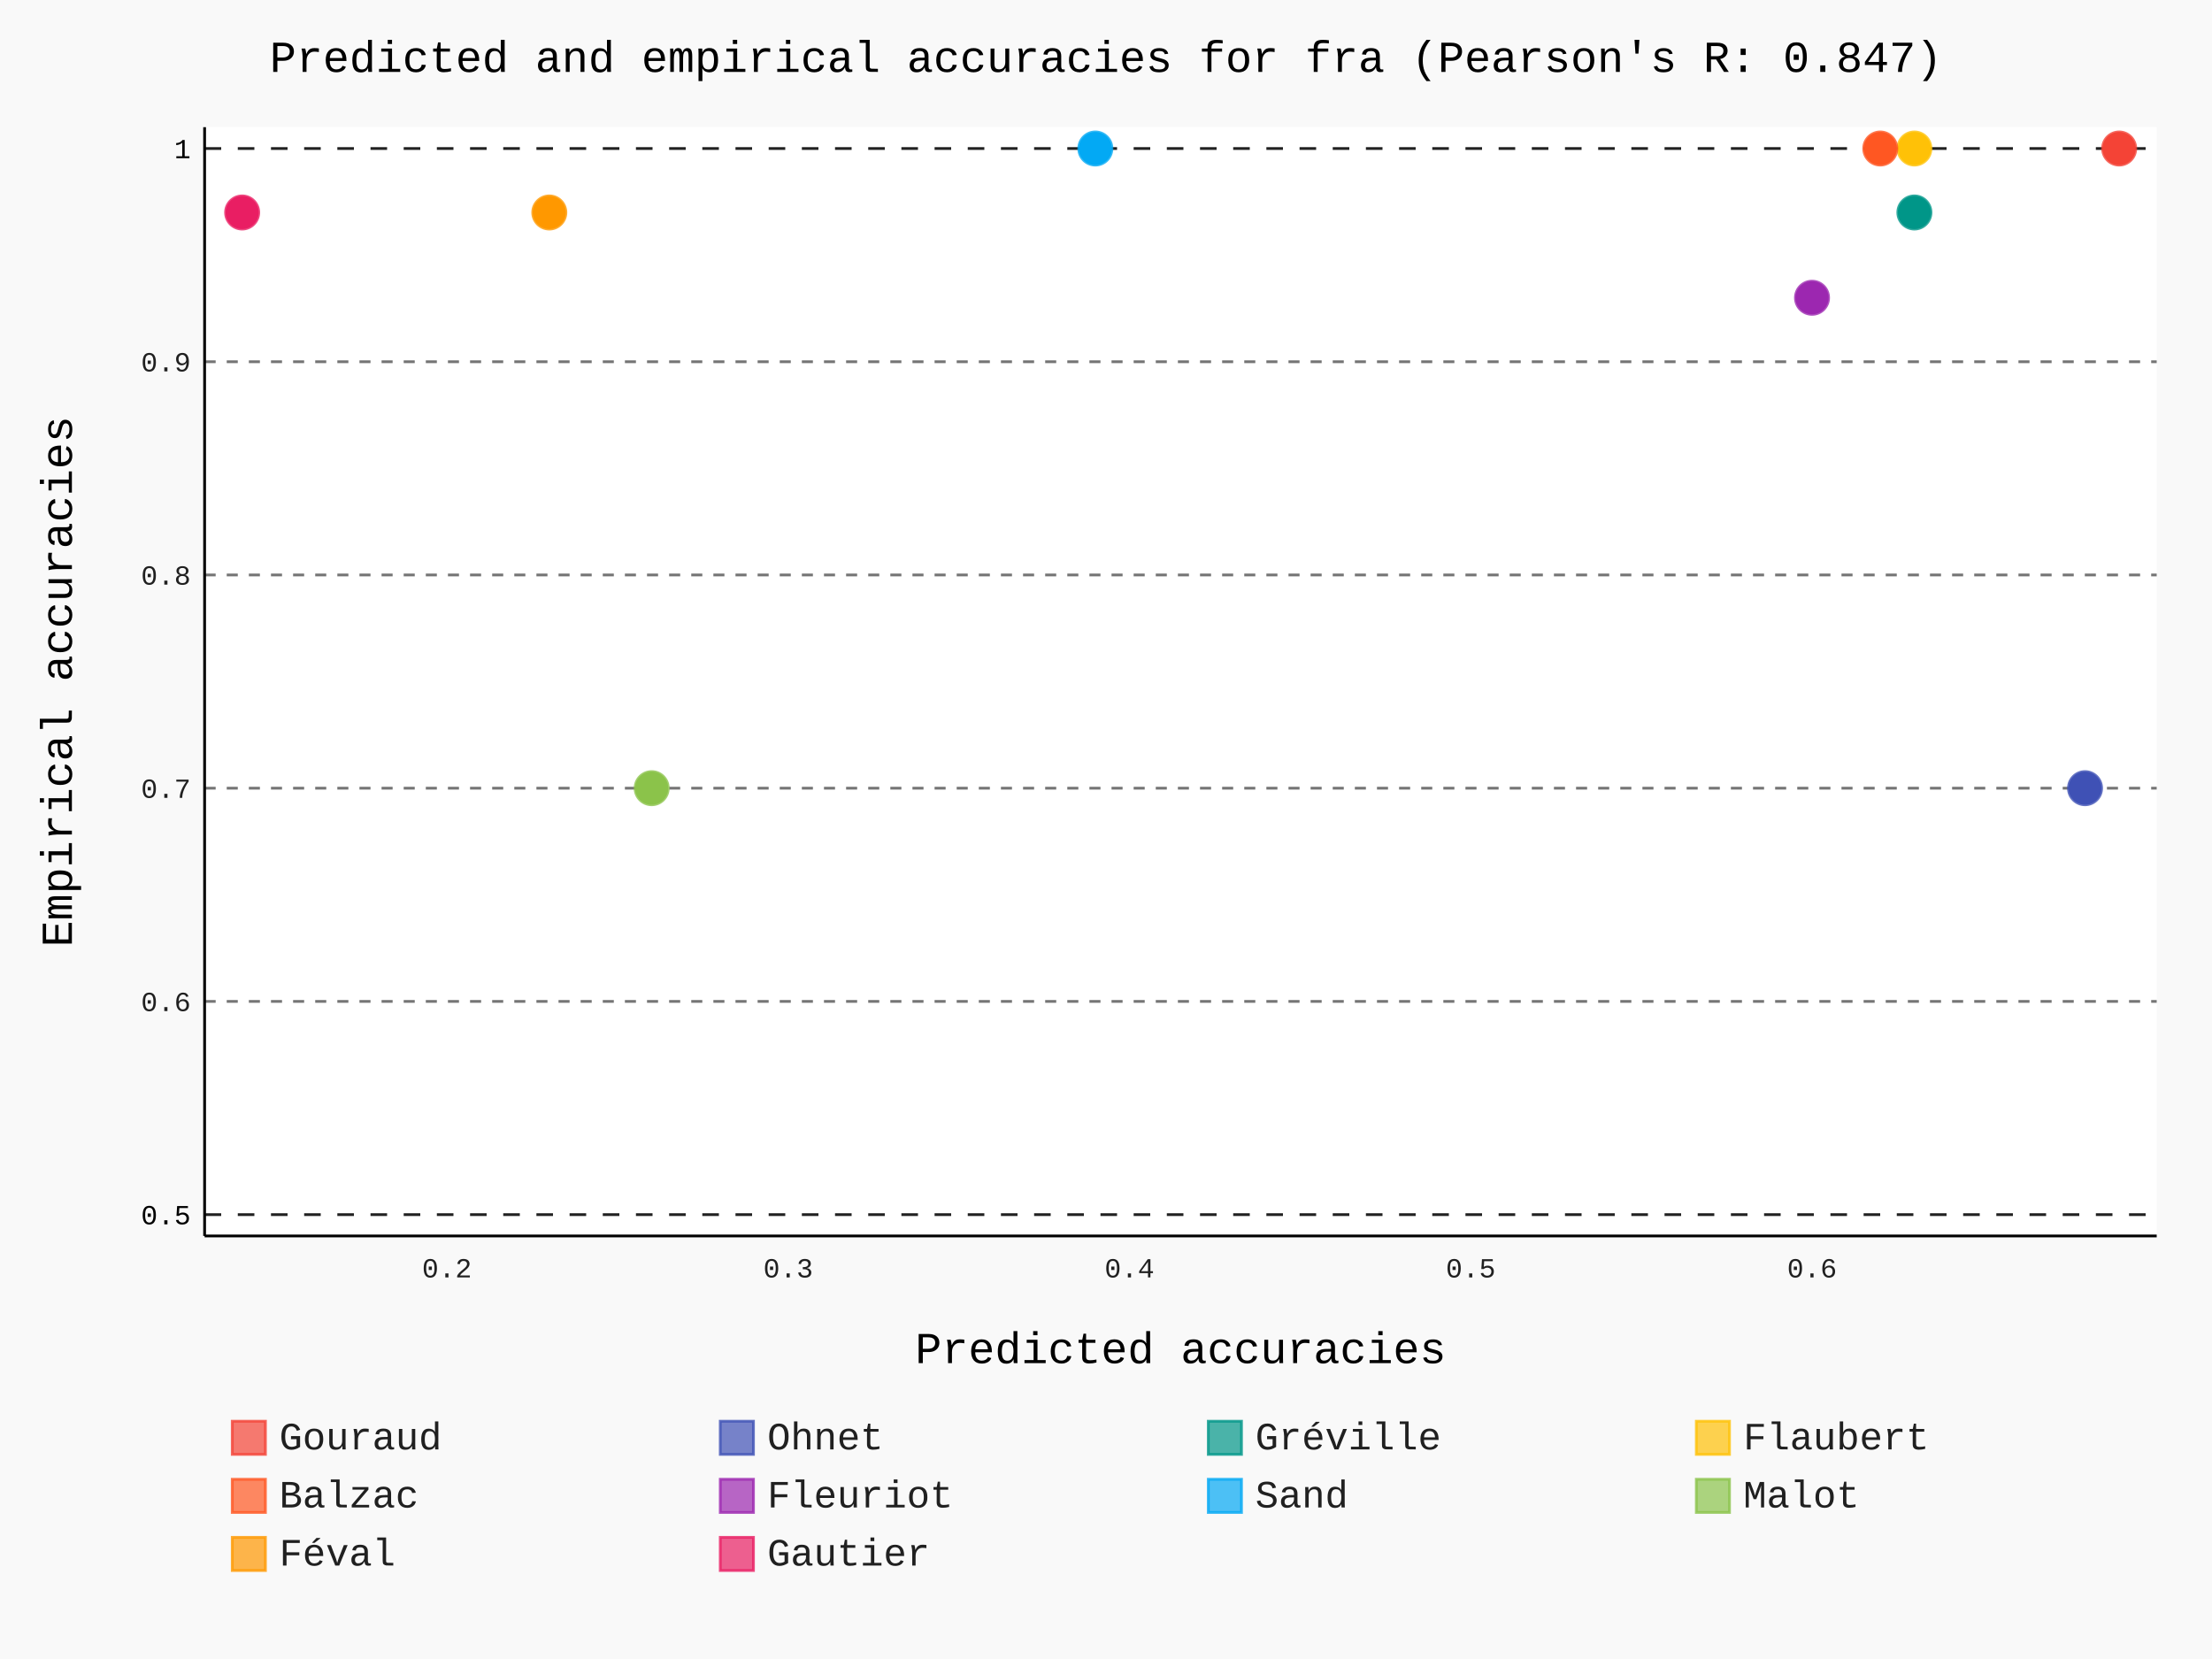
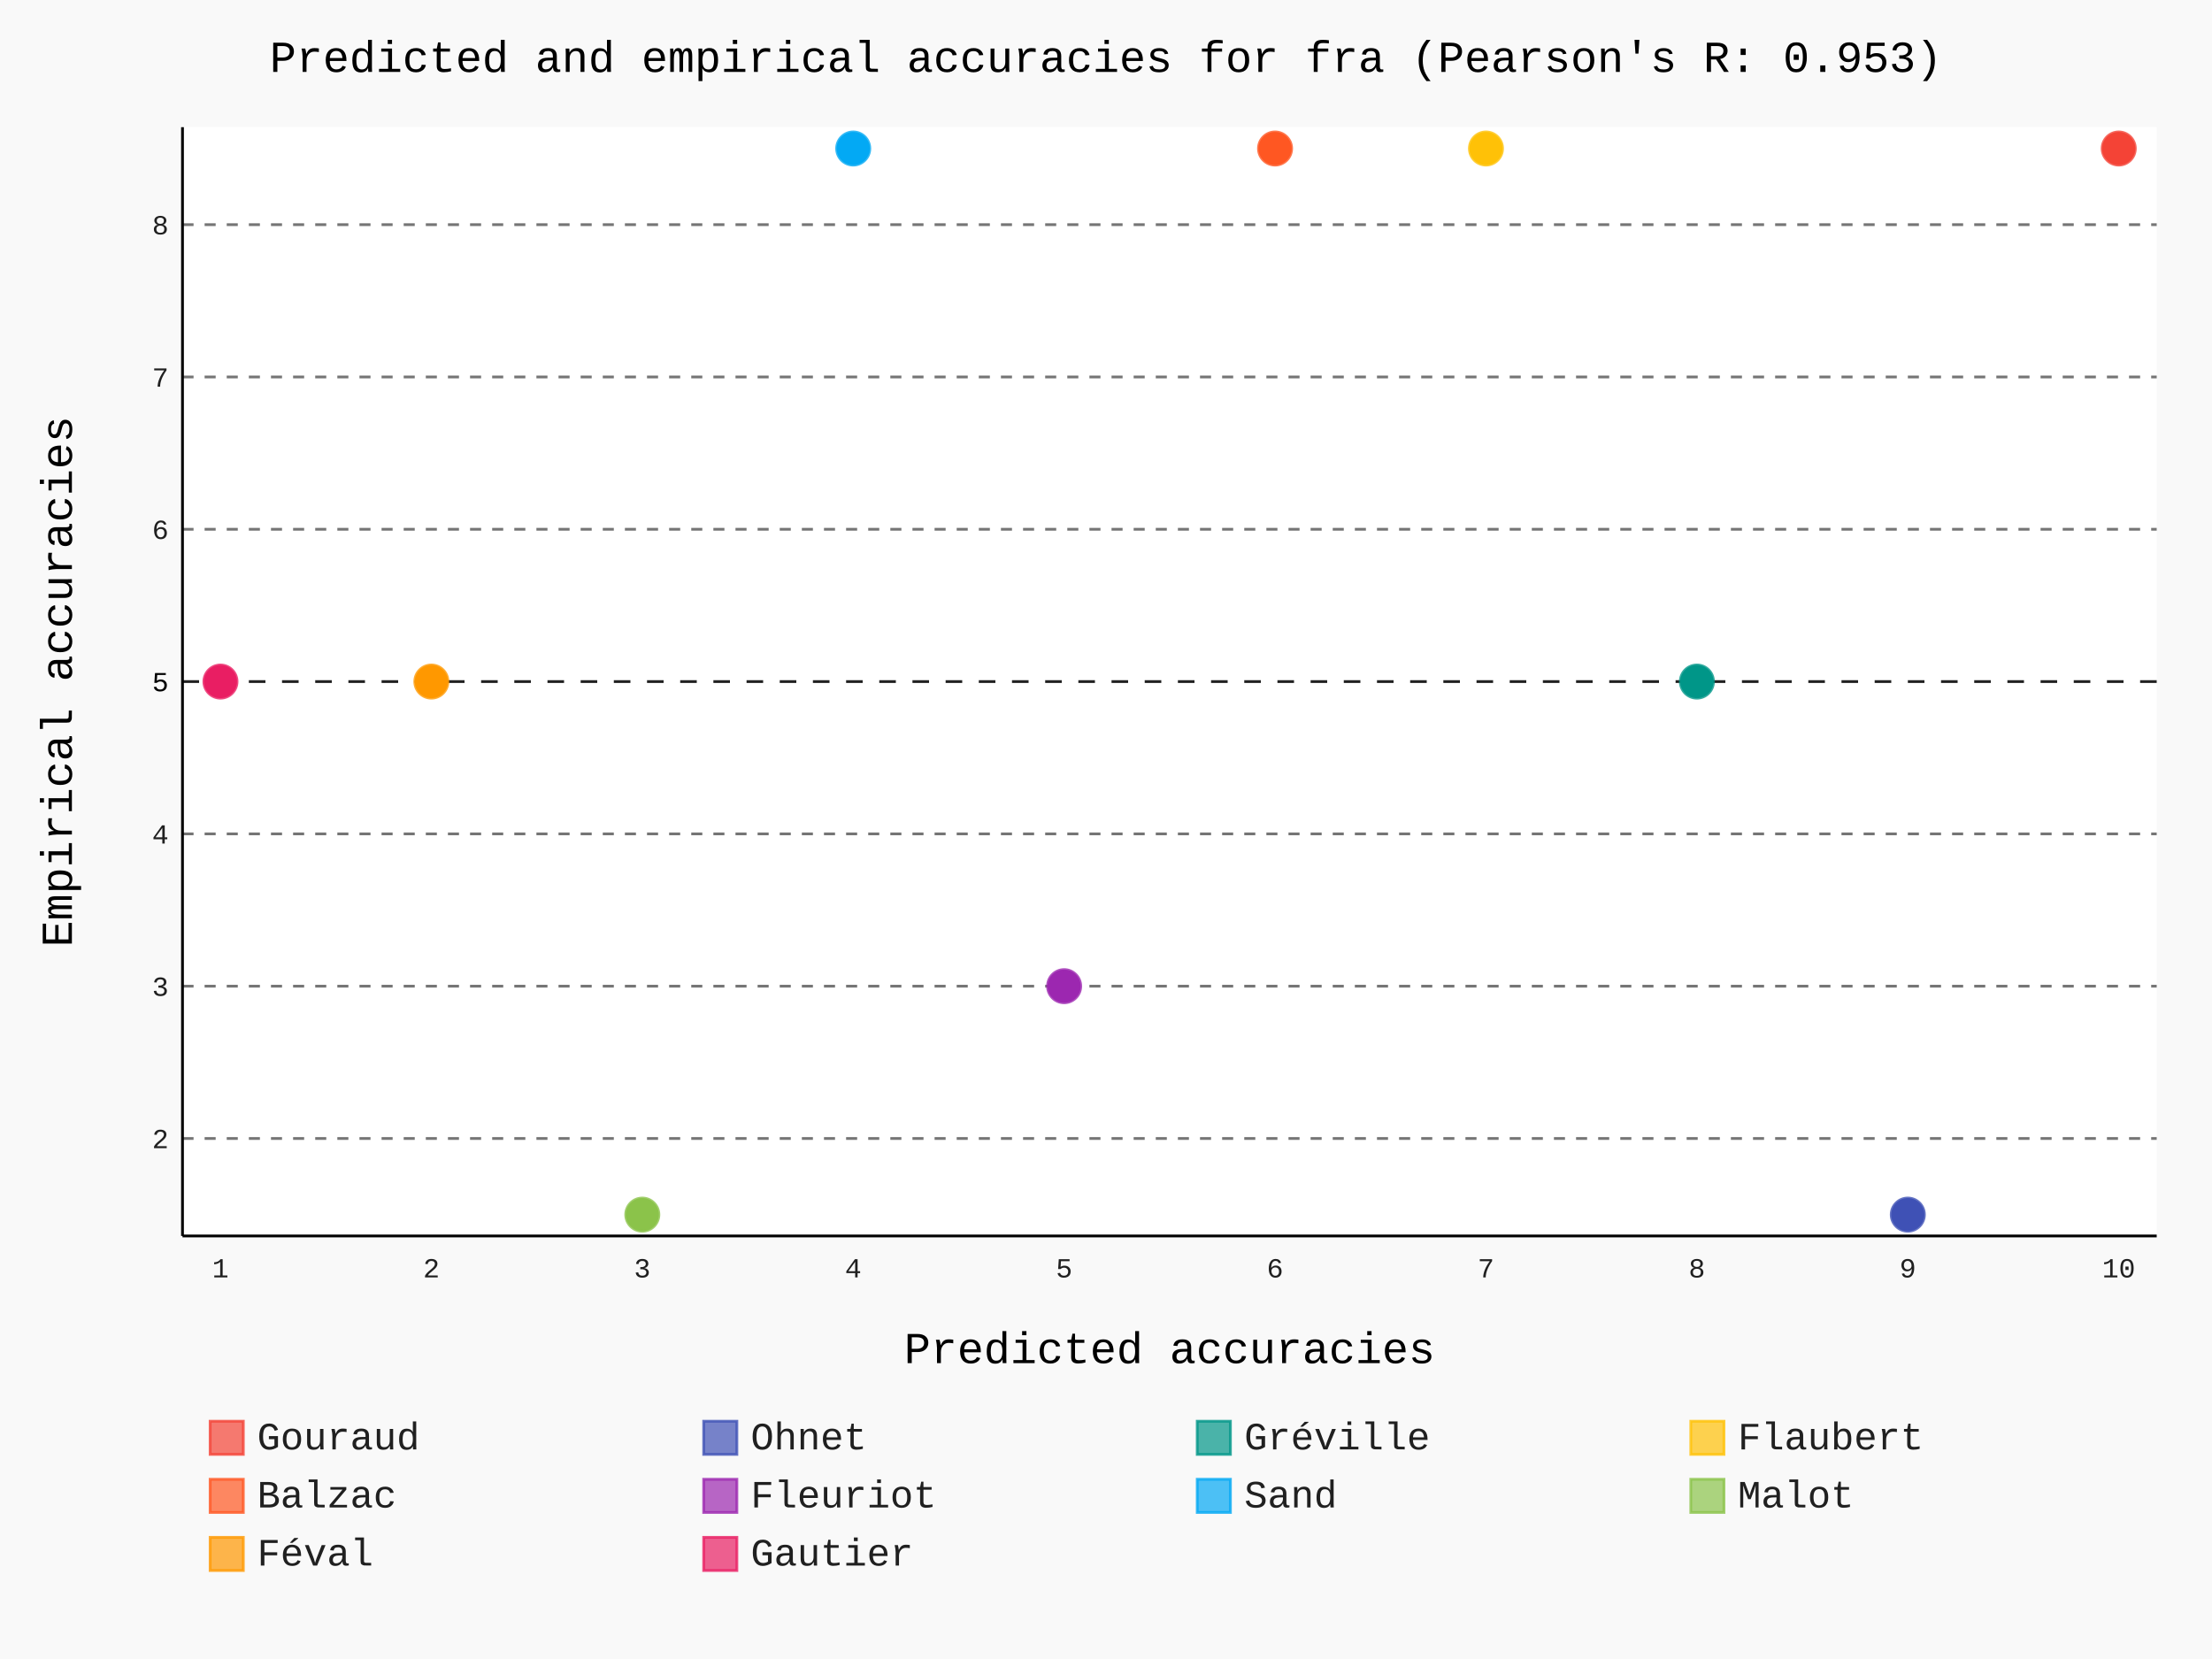
- <svg xmlns="http://www.w3.org/2000/svg" id="chart-44bb08be-1e66-4b2e-94ff-14794749a388" class="pygal-chart" viewBox="0 0 800 600">
+ <svg xmlns="http://www.w3.org/2000/svg" id="chart-2371bb1a-9ca1-48e3-800d-28750d8ee867" class="pygal-chart" viewBox="0 0 800 600">
  <defs>
-     <style type="text/css">#chart-44bb08be-1e66-4b2e-94ff-14794749a388{-webkit-user-select:none;-webkit-font-smoothing:antialiased;font-family:Consolas,"Liberation Mono",Menlo,Courier,monospace}#chart-44bb08be-1e66-4b2e-94ff-14794749a388 .title{font-family:Consolas,"Liberation Mono",Menlo,Courier,monospace;font-size:16px}#chart-44bb08be-1e66-4b2e-94ff-14794749a388 .legends .legend text{font-family:Consolas,"Liberation Mono",Menlo,Courier,monospace;font-size:14px}#chart-44bb08be-1e66-4b2e-94ff-14794749a388 .axis text{font-family:Consolas,"Liberation Mono",Menlo,Courier,monospace;font-size:10px}#chart-44bb08be-1e66-4b2e-94ff-14794749a388 .axis text.major{font-family:Consolas,"Liberation Mono",Menlo,Courier,monospace;font-size:10px}#chart-44bb08be-1e66-4b2e-94ff-14794749a388 .text-overlay text.value{font-family:Consolas,"Liberation Mono",Menlo,Courier,monospace;font-size:16px}#chart-44bb08be-1e66-4b2e-94ff-14794749a388 .text-overlay text.label{font-family:Consolas,"Liberation Mono",Menlo,Courier,monospace;font-size:10px}#chart-44bb08be-1e66-4b2e-94ff-14794749a388 .tooltip{font-family:Consolas,"Liberation Mono",Menlo,Courier,monospace;font-size:14px}#chart-44bb08be-1e66-4b2e-94ff-14794749a388 text.no_data{font-family:Consolas,"Liberation Mono",Menlo,Courier,monospace;font-size:64px}
- #chart-44bb08be-1e66-4b2e-94ff-14794749a388{background-color:rgba(249,249,249,1)}#chart-44bb08be-1e66-4b2e-94ff-14794749a388 path,#chart-44bb08be-1e66-4b2e-94ff-14794749a388 line,#chart-44bb08be-1e66-4b2e-94ff-14794749a388 rect,#chart-44bb08be-1e66-4b2e-94ff-14794749a388 circle{-webkit-transition:150ms;-moz-transition:150ms;transition:150ms}#chart-44bb08be-1e66-4b2e-94ff-14794749a388 .graph &gt; .background{fill:rgba(249,249,249,1)}#chart-44bb08be-1e66-4b2e-94ff-14794749a388 .plot &gt; .background{fill:rgba(255,255,255,1)}#chart-44bb08be-1e66-4b2e-94ff-14794749a388 .graph{fill:rgba(0,0,0,.87)}#chart-44bb08be-1e66-4b2e-94ff-14794749a388 text.no_data{fill:rgba(0,0,0,1)}#chart-44bb08be-1e66-4b2e-94ff-14794749a388 .title{fill:rgba(0,0,0,1)}#chart-44bb08be-1e66-4b2e-94ff-14794749a388 .legends .legend text{fill:rgba(0,0,0,.87)}#chart-44bb08be-1e66-4b2e-94ff-14794749a388 .legends .legend:hover text{fill:rgba(0,0,0,1)}#chart-44bb08be-1e66-4b2e-94ff-14794749a388 .axis .line{stroke:rgba(0,0,0,1)}#chart-44bb08be-1e66-4b2e-94ff-14794749a388 .axis .guide.line{stroke:rgba(0,0,0,.54)}#chart-44bb08be-1e66-4b2e-94ff-14794749a388 .axis .major.line{stroke:rgba(0,0,0,.87)}#chart-44bb08be-1e66-4b2e-94ff-14794749a388 .axis text.major{fill:rgba(0,0,0,1)}#chart-44bb08be-1e66-4b2e-94ff-14794749a388 .axis.y .guides:hover .guide.line,#chart-44bb08be-1e66-4b2e-94ff-14794749a388 .line-graph .axis.x .guides:hover .guide.line,#chart-44bb08be-1e66-4b2e-94ff-14794749a388 .stackedline-graph .axis.x .guides:hover .guide.line,#chart-44bb08be-1e66-4b2e-94ff-14794749a388 .xy-graph .axis.x .guides:hover .guide.line{stroke:rgba(0,0,0,1)}#chart-44bb08be-1e66-4b2e-94ff-14794749a388 .axis .guides:hover text{fill:rgba(0,0,0,1)}#chart-44bb08be-1e66-4b2e-94ff-14794749a388 .reactive{fill-opacity:.7;stroke-opacity:.8}#chart-44bb08be-1e66-4b2e-94ff-14794749a388 .ci{stroke:rgba(0,0,0,.87)}#chart-44bb08be-1e66-4b2e-94ff-14794749a388 .reactive.active,#chart-44bb08be-1e66-4b2e-94ff-14794749a388 .active .reactive{fill-opacity:.8;stroke-opacity:.9;stroke-width:4}#chart-44bb08be-1e66-4b2e-94ff-14794749a388 .ci .reactive.active{stroke-width:1.5}#chart-44bb08be-1e66-4b2e-94ff-14794749a388 .series text{fill:rgba(0,0,0,1)}#chart-44bb08be-1e66-4b2e-94ff-14794749a388 .tooltip rect{fill:rgba(255,255,255,1);stroke:rgba(0,0,0,1);-webkit-transition:opacity 150ms;-moz-transition:opacity 150ms;transition:opacity 150ms}#chart-44bb08be-1e66-4b2e-94ff-14794749a388 .tooltip .label{fill:rgba(0,0,0,.87)}#chart-44bb08be-1e66-4b2e-94ff-14794749a388 .tooltip .label{fill:rgba(0,0,0,.87)}#chart-44bb08be-1e66-4b2e-94ff-14794749a388 .tooltip .legend{font-size:.8em;fill:rgba(0,0,0,.54)}#chart-44bb08be-1e66-4b2e-94ff-14794749a388 .tooltip .x_label{font-size:.6em;fill:rgba(0,0,0,1)}#chart-44bb08be-1e66-4b2e-94ff-14794749a388 .tooltip .xlink{font-size:.5em;text-decoration:underline}#chart-44bb08be-1e66-4b2e-94ff-14794749a388 .tooltip .value{font-size:1.5em}#chart-44bb08be-1e66-4b2e-94ff-14794749a388 .bound{font-size:.5em}#chart-44bb08be-1e66-4b2e-94ff-14794749a388 .max-value{font-size:.75em;fill:rgba(0,0,0,.54)}#chart-44bb08be-1e66-4b2e-94ff-14794749a388 .map-element{fill:rgba(255,255,255,1);stroke:rgba(0,0,0,.54) !important}#chart-44bb08be-1e66-4b2e-94ff-14794749a388 .map-element .reactive{fill-opacity:inherit;stroke-opacity:inherit}#chart-44bb08be-1e66-4b2e-94ff-14794749a388 .color-0,#chart-44bb08be-1e66-4b2e-94ff-14794749a388 .color-0 a:visited{stroke:#F44336;fill:#F44336}#chart-44bb08be-1e66-4b2e-94ff-14794749a388 .color-1,#chart-44bb08be-1e66-4b2e-94ff-14794749a388 .color-1 a:visited{stroke:#3F51B5;fill:#3F51B5}#chart-44bb08be-1e66-4b2e-94ff-14794749a388 .color-2,#chart-44bb08be-1e66-4b2e-94ff-14794749a388 .color-2 a:visited{stroke:#009688;fill:#009688}#chart-44bb08be-1e66-4b2e-94ff-14794749a388 .color-3,#chart-44bb08be-1e66-4b2e-94ff-14794749a388 .color-3 a:visited{stroke:#FFC107;fill:#FFC107}#chart-44bb08be-1e66-4b2e-94ff-14794749a388 .color-4,#chart-44bb08be-1e66-4b2e-94ff-14794749a388 .color-4 a:visited{stroke:#FF5722;fill:#FF5722}#chart-44bb08be-1e66-4b2e-94ff-14794749a388 .color-5,#chart-44bb08be-1e66-4b2e-94ff-14794749a388 .color-5 a:visited{stroke:#9C27B0;fill:#9C27B0}#chart-44bb08be-1e66-4b2e-94ff-14794749a388 .color-6,#chart-44bb08be-1e66-4b2e-94ff-14794749a388 .color-6 a:visited{stroke:#03A9F4;fill:#03A9F4}#chart-44bb08be-1e66-4b2e-94ff-14794749a388 .color-7,#chart-44bb08be-1e66-4b2e-94ff-14794749a388 .color-7 a:visited{stroke:#8BC34A;fill:#8BC34A}#chart-44bb08be-1e66-4b2e-94ff-14794749a388 .color-8,#chart-44bb08be-1e66-4b2e-94ff-14794749a388 .color-8 a:visited{stroke:#FF9800;fill:#FF9800}#chart-44bb08be-1e66-4b2e-94ff-14794749a388 .color-9,#chart-44bb08be-1e66-4b2e-94ff-14794749a388 .color-9 a:visited{stroke:#E91E63;fill:#E91E63}#chart-44bb08be-1e66-4b2e-94ff-14794749a388 .text-overlay .color-0 text{fill:black}#chart-44bb08be-1e66-4b2e-94ff-14794749a388 .text-overlay .color-1 text{fill:black}#chart-44bb08be-1e66-4b2e-94ff-14794749a388 .text-overlay .color-2 text{fill:black}#chart-44bb08be-1e66-4b2e-94ff-14794749a388 .text-overlay .color-3 text{fill:black}#chart-44bb08be-1e66-4b2e-94ff-14794749a388 .text-overlay .color-4 text{fill:black}#chart-44bb08be-1e66-4b2e-94ff-14794749a388 .text-overlay .color-5 text{fill:black}#chart-44bb08be-1e66-4b2e-94ff-14794749a388 .text-overlay .color-6 text{fill:black}#chart-44bb08be-1e66-4b2e-94ff-14794749a388 .text-overlay .color-7 text{fill:black}#chart-44bb08be-1e66-4b2e-94ff-14794749a388 .text-overlay .color-8 text{fill:black}#chart-44bb08be-1e66-4b2e-94ff-14794749a388 .text-overlay .color-9 text{fill:black}
- #chart-44bb08be-1e66-4b2e-94ff-14794749a388 text.no_data{text-anchor:middle}#chart-44bb08be-1e66-4b2e-94ff-14794749a388 .guide.line{fill:none}#chart-44bb08be-1e66-4b2e-94ff-14794749a388 .centered{text-anchor:middle}#chart-44bb08be-1e66-4b2e-94ff-14794749a388 .title{text-anchor:middle}#chart-44bb08be-1e66-4b2e-94ff-14794749a388 .legends .legend text{fill-opacity:1}#chart-44bb08be-1e66-4b2e-94ff-14794749a388 .axis.x text{text-anchor:middle}#chart-44bb08be-1e66-4b2e-94ff-14794749a388 .axis.x:not(.web) text[transform]{text-anchor:start}#chart-44bb08be-1e66-4b2e-94ff-14794749a388 .axis.x:not(.web) text[transform].backwards{text-anchor:end}#chart-44bb08be-1e66-4b2e-94ff-14794749a388 .axis.y text{text-anchor:end}#chart-44bb08be-1e66-4b2e-94ff-14794749a388 .axis.y text[transform].backwards{text-anchor:start}#chart-44bb08be-1e66-4b2e-94ff-14794749a388 .axis.y2 text{text-anchor:start}#chart-44bb08be-1e66-4b2e-94ff-14794749a388 .axis.y2 text[transform].backwards{text-anchor:end}#chart-44bb08be-1e66-4b2e-94ff-14794749a388 .axis .guide.line{stroke-dasharray:4,4}#chart-44bb08be-1e66-4b2e-94ff-14794749a388 .axis .major.guide.line{stroke-dasharray:6,6}#chart-44bb08be-1e66-4b2e-94ff-14794749a388 .horizontal .axis.y .guide.line,#chart-44bb08be-1e66-4b2e-94ff-14794749a388 .horizontal .axis.y2 .guide.line,#chart-44bb08be-1e66-4b2e-94ff-14794749a388 .vertical .axis.x .guide.line{opacity:0}#chart-44bb08be-1e66-4b2e-94ff-14794749a388 .horizontal .axis.always_show .guide.line,#chart-44bb08be-1e66-4b2e-94ff-14794749a388 .vertical .axis.always_show .guide.line{opacity:1 !important}#chart-44bb08be-1e66-4b2e-94ff-14794749a388 .axis.y .guides:hover .guide.line,#chart-44bb08be-1e66-4b2e-94ff-14794749a388 .axis.y2 .guides:hover .guide.line,#chart-44bb08be-1e66-4b2e-94ff-14794749a388 .axis.x .guides:hover .guide.line{opacity:1}#chart-44bb08be-1e66-4b2e-94ff-14794749a388 .axis .guides:hover text{opacity:1}#chart-44bb08be-1e66-4b2e-94ff-14794749a388 .nofill{fill:none}#chart-44bb08be-1e66-4b2e-94ff-14794749a388 .subtle-fill{fill-opacity:.2}#chart-44bb08be-1e66-4b2e-94ff-14794749a388 .dot{stroke-width:1px;fill-opacity:1}#chart-44bb08be-1e66-4b2e-94ff-14794749a388 .dot.active{stroke-width:5px}#chart-44bb08be-1e66-4b2e-94ff-14794749a388 .dot.negative{fill:transparent}#chart-44bb08be-1e66-4b2e-94ff-14794749a388 text,#chart-44bb08be-1e66-4b2e-94ff-14794749a388 tspan{stroke:none !important}#chart-44bb08be-1e66-4b2e-94ff-14794749a388 .series text.active{opacity:1}#chart-44bb08be-1e66-4b2e-94ff-14794749a388 .tooltip rect{fill-opacity:.95;stroke-width:.5}#chart-44bb08be-1e66-4b2e-94ff-14794749a388 .tooltip text{fill-opacity:1}#chart-44bb08be-1e66-4b2e-94ff-14794749a388 .showable{visibility:hidden}#chart-44bb08be-1e66-4b2e-94ff-14794749a388 .showable.shown{visibility:visible}#chart-44bb08be-1e66-4b2e-94ff-14794749a388 .gauge-background{fill:rgba(229,229,229,1);stroke:none}#chart-44bb08be-1e66-4b2e-94ff-14794749a388 .bg-lines{stroke:rgba(249,249,249,1);stroke-width:2px}</style>
+     <style type="text/css">#chart-2371bb1a-9ca1-48e3-800d-28750d8ee867{-webkit-user-select:none;-webkit-font-smoothing:antialiased;font-family:Consolas,"Liberation Mono",Menlo,Courier,monospace}#chart-2371bb1a-9ca1-48e3-800d-28750d8ee867 .title{font-family:Consolas,"Liberation Mono",Menlo,Courier,monospace;font-size:16px}#chart-2371bb1a-9ca1-48e3-800d-28750d8ee867 .legends .legend text{font-family:Consolas,"Liberation Mono",Menlo,Courier,monospace;font-size:14px}#chart-2371bb1a-9ca1-48e3-800d-28750d8ee867 .axis text{font-family:Consolas,"Liberation Mono",Menlo,Courier,monospace;font-size:10px}#chart-2371bb1a-9ca1-48e3-800d-28750d8ee867 .axis text.major{font-family:Consolas,"Liberation Mono",Menlo,Courier,monospace;font-size:10px}#chart-2371bb1a-9ca1-48e3-800d-28750d8ee867 .text-overlay text.value{font-family:Consolas,"Liberation Mono",Menlo,Courier,monospace;font-size:16px}#chart-2371bb1a-9ca1-48e3-800d-28750d8ee867 .text-overlay text.label{font-family:Consolas,"Liberation Mono",Menlo,Courier,monospace;font-size:10px}#chart-2371bb1a-9ca1-48e3-800d-28750d8ee867 .tooltip{font-family:Consolas,"Liberation Mono",Menlo,Courier,monospace;font-size:14px}#chart-2371bb1a-9ca1-48e3-800d-28750d8ee867 text.no_data{font-family:Consolas,"Liberation Mono",Menlo,Courier,monospace;font-size:64px}
+ #chart-2371bb1a-9ca1-48e3-800d-28750d8ee867{background-color:rgba(249,249,249,1)}#chart-2371bb1a-9ca1-48e3-800d-28750d8ee867 path,#chart-2371bb1a-9ca1-48e3-800d-28750d8ee867 line,#chart-2371bb1a-9ca1-48e3-800d-28750d8ee867 rect,#chart-2371bb1a-9ca1-48e3-800d-28750d8ee867 circle{-webkit-transition:150ms;-moz-transition:150ms;transition:150ms}#chart-2371bb1a-9ca1-48e3-800d-28750d8ee867 .graph &gt; .background{fill:rgba(249,249,249,1)}#chart-2371bb1a-9ca1-48e3-800d-28750d8ee867 .plot &gt; .background{fill:rgba(255,255,255,1)}#chart-2371bb1a-9ca1-48e3-800d-28750d8ee867 .graph{fill:rgba(0,0,0,.87)}#chart-2371bb1a-9ca1-48e3-800d-28750d8ee867 text.no_data{fill:rgba(0,0,0,1)}#chart-2371bb1a-9ca1-48e3-800d-28750d8ee867 .title{fill:rgba(0,0,0,1)}#chart-2371bb1a-9ca1-48e3-800d-28750d8ee867 .legends .legend text{fill:rgba(0,0,0,.87)}#chart-2371bb1a-9ca1-48e3-800d-28750d8ee867 .legends .legend:hover text{fill:rgba(0,0,0,1)}#chart-2371bb1a-9ca1-48e3-800d-28750d8ee867 .axis .line{stroke:rgba(0,0,0,1)}#chart-2371bb1a-9ca1-48e3-800d-28750d8ee867 .axis .guide.line{stroke:rgba(0,0,0,.54)}#chart-2371bb1a-9ca1-48e3-800d-28750d8ee867 .axis .major.line{stroke:rgba(0,0,0,.87)}#chart-2371bb1a-9ca1-48e3-800d-28750d8ee867 .axis text.major{fill:rgba(0,0,0,1)}#chart-2371bb1a-9ca1-48e3-800d-28750d8ee867 .axis.y .guides:hover .guide.line,#chart-2371bb1a-9ca1-48e3-800d-28750d8ee867 .line-graph .axis.x .guides:hover .guide.line,#chart-2371bb1a-9ca1-48e3-800d-28750d8ee867 .stackedline-graph .axis.x .guides:hover .guide.line,#chart-2371bb1a-9ca1-48e3-800d-28750d8ee867 .xy-graph .axis.x .guides:hover .guide.line{stroke:rgba(0,0,0,1)}#chart-2371bb1a-9ca1-48e3-800d-28750d8ee867 .axis .guides:hover text{fill:rgba(0,0,0,1)}#chart-2371bb1a-9ca1-48e3-800d-28750d8ee867 .reactive{fill-opacity:.7;stroke-opacity:.8}#chart-2371bb1a-9ca1-48e3-800d-28750d8ee867 .ci{stroke:rgba(0,0,0,.87)}#chart-2371bb1a-9ca1-48e3-800d-28750d8ee867 .reactive.active,#chart-2371bb1a-9ca1-48e3-800d-28750d8ee867 .active .reactive{fill-opacity:.8;stroke-opacity:.9;stroke-width:4}#chart-2371bb1a-9ca1-48e3-800d-28750d8ee867 .ci .reactive.active{stroke-width:1.5}#chart-2371bb1a-9ca1-48e3-800d-28750d8ee867 .series text{fill:rgba(0,0,0,1)}#chart-2371bb1a-9ca1-48e3-800d-28750d8ee867 .tooltip rect{fill:rgba(255,255,255,1);stroke:rgba(0,0,0,1);-webkit-transition:opacity 150ms;-moz-transition:opacity 150ms;transition:opacity 150ms}#chart-2371bb1a-9ca1-48e3-800d-28750d8ee867 .tooltip .label{fill:rgba(0,0,0,.87)}#chart-2371bb1a-9ca1-48e3-800d-28750d8ee867 .tooltip .label{fill:rgba(0,0,0,.87)}#chart-2371bb1a-9ca1-48e3-800d-28750d8ee867 .tooltip .legend{font-size:.8em;fill:rgba(0,0,0,.54)}#chart-2371bb1a-9ca1-48e3-800d-28750d8ee867 .tooltip .x_label{font-size:.6em;fill:rgba(0,0,0,1)}#chart-2371bb1a-9ca1-48e3-800d-28750d8ee867 .tooltip .xlink{font-size:.5em;text-decoration:underline}#chart-2371bb1a-9ca1-48e3-800d-28750d8ee867 .tooltip .value{font-size:1.5em}#chart-2371bb1a-9ca1-48e3-800d-28750d8ee867 .bound{font-size:.5em}#chart-2371bb1a-9ca1-48e3-800d-28750d8ee867 .max-value{font-size:.75em;fill:rgba(0,0,0,.54)}#chart-2371bb1a-9ca1-48e3-800d-28750d8ee867 .map-element{fill:rgba(255,255,255,1);stroke:rgba(0,0,0,.54) !important}#chart-2371bb1a-9ca1-48e3-800d-28750d8ee867 .map-element .reactive{fill-opacity:inherit;stroke-opacity:inherit}#chart-2371bb1a-9ca1-48e3-800d-28750d8ee867 .color-0,#chart-2371bb1a-9ca1-48e3-800d-28750d8ee867 .color-0 a:visited{stroke:#F44336;fill:#F44336}#chart-2371bb1a-9ca1-48e3-800d-28750d8ee867 .color-1,#chart-2371bb1a-9ca1-48e3-800d-28750d8ee867 .color-1 a:visited{stroke:#3F51B5;fill:#3F51B5}#chart-2371bb1a-9ca1-48e3-800d-28750d8ee867 .color-2,#chart-2371bb1a-9ca1-48e3-800d-28750d8ee867 .color-2 a:visited{stroke:#009688;fill:#009688}#chart-2371bb1a-9ca1-48e3-800d-28750d8ee867 .color-3,#chart-2371bb1a-9ca1-48e3-800d-28750d8ee867 .color-3 a:visited{stroke:#FFC107;fill:#FFC107}#chart-2371bb1a-9ca1-48e3-800d-28750d8ee867 .color-4,#chart-2371bb1a-9ca1-48e3-800d-28750d8ee867 .color-4 a:visited{stroke:#FF5722;fill:#FF5722}#chart-2371bb1a-9ca1-48e3-800d-28750d8ee867 .color-5,#chart-2371bb1a-9ca1-48e3-800d-28750d8ee867 .color-5 a:visited{stroke:#9C27B0;fill:#9C27B0}#chart-2371bb1a-9ca1-48e3-800d-28750d8ee867 .color-6,#chart-2371bb1a-9ca1-48e3-800d-28750d8ee867 .color-6 a:visited{stroke:#03A9F4;fill:#03A9F4}#chart-2371bb1a-9ca1-48e3-800d-28750d8ee867 .color-7,#chart-2371bb1a-9ca1-48e3-800d-28750d8ee867 .color-7 a:visited{stroke:#8BC34A;fill:#8BC34A}#chart-2371bb1a-9ca1-48e3-800d-28750d8ee867 .color-8,#chart-2371bb1a-9ca1-48e3-800d-28750d8ee867 .color-8 a:visited{stroke:#FF9800;fill:#FF9800}#chart-2371bb1a-9ca1-48e3-800d-28750d8ee867 .color-9,#chart-2371bb1a-9ca1-48e3-800d-28750d8ee867 .color-9 a:visited{stroke:#E91E63;fill:#E91E63}#chart-2371bb1a-9ca1-48e3-800d-28750d8ee867 .text-overlay .color-0 text{fill:black}#chart-2371bb1a-9ca1-48e3-800d-28750d8ee867 .text-overlay .color-1 text{fill:black}#chart-2371bb1a-9ca1-48e3-800d-28750d8ee867 .text-overlay .color-2 text{fill:black}#chart-2371bb1a-9ca1-48e3-800d-28750d8ee867 .text-overlay .color-3 text{fill:black}#chart-2371bb1a-9ca1-48e3-800d-28750d8ee867 .text-overlay .color-4 text{fill:black}#chart-2371bb1a-9ca1-48e3-800d-28750d8ee867 .text-overlay .color-5 text{fill:black}#chart-2371bb1a-9ca1-48e3-800d-28750d8ee867 .text-overlay .color-6 text{fill:black}#chart-2371bb1a-9ca1-48e3-800d-28750d8ee867 .text-overlay .color-7 text{fill:black}#chart-2371bb1a-9ca1-48e3-800d-28750d8ee867 .text-overlay .color-8 text{fill:black}#chart-2371bb1a-9ca1-48e3-800d-28750d8ee867 .text-overlay .color-9 text{fill:black}
+ #chart-2371bb1a-9ca1-48e3-800d-28750d8ee867 text.no_data{text-anchor:middle}#chart-2371bb1a-9ca1-48e3-800d-28750d8ee867 .guide.line{fill:none}#chart-2371bb1a-9ca1-48e3-800d-28750d8ee867 .centered{text-anchor:middle}#chart-2371bb1a-9ca1-48e3-800d-28750d8ee867 .title{text-anchor:middle}#chart-2371bb1a-9ca1-48e3-800d-28750d8ee867 .legends .legend text{fill-opacity:1}#chart-2371bb1a-9ca1-48e3-800d-28750d8ee867 .axis.x text{text-anchor:middle}#chart-2371bb1a-9ca1-48e3-800d-28750d8ee867 .axis.x:not(.web) text[transform]{text-anchor:start}#chart-2371bb1a-9ca1-48e3-800d-28750d8ee867 .axis.x:not(.web) text[transform].backwards{text-anchor:end}#chart-2371bb1a-9ca1-48e3-800d-28750d8ee867 .axis.y text{text-anchor:end}#chart-2371bb1a-9ca1-48e3-800d-28750d8ee867 .axis.y text[transform].backwards{text-anchor:start}#chart-2371bb1a-9ca1-48e3-800d-28750d8ee867 .axis.y2 text{text-anchor:start}#chart-2371bb1a-9ca1-48e3-800d-28750d8ee867 .axis.y2 text[transform].backwards{text-anchor:end}#chart-2371bb1a-9ca1-48e3-800d-28750d8ee867 .axis .guide.line{stroke-dasharray:4,4}#chart-2371bb1a-9ca1-48e3-800d-28750d8ee867 .axis .major.guide.line{stroke-dasharray:6,6}#chart-2371bb1a-9ca1-48e3-800d-28750d8ee867 .horizontal .axis.y .guide.line,#chart-2371bb1a-9ca1-48e3-800d-28750d8ee867 .horizontal .axis.y2 .guide.line,#chart-2371bb1a-9ca1-48e3-800d-28750d8ee867 .vertical .axis.x .guide.line{opacity:0}#chart-2371bb1a-9ca1-48e3-800d-28750d8ee867 .horizontal .axis.always_show .guide.line,#chart-2371bb1a-9ca1-48e3-800d-28750d8ee867 .vertical .axis.always_show .guide.line{opacity:1 !important}#chart-2371bb1a-9ca1-48e3-800d-28750d8ee867 .axis.y .guides:hover .guide.line,#chart-2371bb1a-9ca1-48e3-800d-28750d8ee867 .axis.y2 .guides:hover .guide.line,#chart-2371bb1a-9ca1-48e3-800d-28750d8ee867 .axis.x .guides:hover .guide.line{opacity:1}#chart-2371bb1a-9ca1-48e3-800d-28750d8ee867 .axis .guides:hover text{opacity:1}#chart-2371bb1a-9ca1-48e3-800d-28750d8ee867 .nofill{fill:none}#chart-2371bb1a-9ca1-48e3-800d-28750d8ee867 .subtle-fill{fill-opacity:.2}#chart-2371bb1a-9ca1-48e3-800d-28750d8ee867 .dot{stroke-width:1px;fill-opacity:1}#chart-2371bb1a-9ca1-48e3-800d-28750d8ee867 .dot.active{stroke-width:5px}#chart-2371bb1a-9ca1-48e3-800d-28750d8ee867 .dot.negative{fill:transparent}#chart-2371bb1a-9ca1-48e3-800d-28750d8ee867 text,#chart-2371bb1a-9ca1-48e3-800d-28750d8ee867 tspan{stroke:none !important}#chart-2371bb1a-9ca1-48e3-800d-28750d8ee867 .series text.active{opacity:1}#chart-2371bb1a-9ca1-48e3-800d-28750d8ee867 .tooltip rect{fill-opacity:.95;stroke-width:.5}#chart-2371bb1a-9ca1-48e3-800d-28750d8ee867 .tooltip text{fill-opacity:1}#chart-2371bb1a-9ca1-48e3-800d-28750d8ee867 .showable{visibility:hidden}#chart-2371bb1a-9ca1-48e3-800d-28750d8ee867 .showable.shown{visibility:visible}#chart-2371bb1a-9ca1-48e3-800d-28750d8ee867 .gauge-background{fill:rgba(229,229,229,1);stroke:none}#chart-2371bb1a-9ca1-48e3-800d-28750d8ee867 .bg-lines{stroke:rgba(249,249,249,1);stroke-width:2px}</style>
  </defs>
  <g class="graph xy-graph vertical">
    <rect x="0" y="0" width="800" height="600" class="background" />
-     <g transform="translate(74, 46)" class="plot">
-       <rect x="0" y="0" width="706.0" height="401.0" class="background" />
+     <g transform="translate(66, 46)" class="plot">
+       <rect x="0" y="0" width="714" height="401.0" class="background" />
      <g class="axis y always_show">
-         <path d="M0 401 h706" class="line" />
-         <g class="guides">
-           <path d="M0 393.288 h706" class="major guide line" />
-           <text x="-5" y="396.788" class="major">0.5</text>
-         </g>
-         <g class="guides">
-           <path d="M0 316.173 h706" class="guide line" />
-           <text x="-5" y="319.673" class="">0.6</text>
-         </g>
-         <g class="guides">
-           <path d="M0 239.058 h706" class="guide line" />
-           <text x="-5" y="242.558" class="">0.7</text>
-         </g>
-         <g class="guides">
-           <path d="M0 161.942 h706" class="guide line" />
-           <text x="-5" y="165.442" class="">0.8</text>
-         </g>
-         <g class="guides">
-           <path d="M0 84.827 h706" class="guide line" />
-           <text x="-5" y="88.327" class="">0.9</text>
-         </g>
-         <g class="guides">
-           <path d="M0 7.712 h706" class="major guide line" />
-           <text x="-5" y="11.212" class="major">1</text>
+         <path d="M0 401 h714" class="line" />
+         <g class="guides">
+           <path d="M0 365.747 h714" class="guide line" />
+           <text x="-5" y="369.247" class="">2</text>
+         </g>
+         <g class="guides">
+           <path d="M0 310.665 h714" class="guide line" />
+           <text x="-5" y="314.165" class="">3</text>
+         </g>
+         <g class="guides">
+           <path d="M0 255.582 h714" class="guide line" />
+           <text x="-5" y="259.082" class="">4</text>
+         </g>
+         <g class="guides">
+           <path d="M0 200.5 h714" class="major guide line" />
+           <text x="-5" y="204" class="major">5</text>
+         </g>
+         <g class="guides">
+           <path d="M0 145.418 h714" class="guide line" />
+           <text x="-5" y="148.918" class="">6</text>
+         </g>
+         <g class="guides">
+           <path d="M0 90.335 h714" class="guide line" />
+           <text x="-5" y="93.835" class="">7</text>
+         </g>
+         <g class="guides">
+           <path d="M0 35.253 h714" class="guide line" />
+           <text x="-5" y="38.753" class="">8</text>
        </g>
      </g>
      <g class="axis x">
        <path d="M0 0 v401" class="line" />
        <g class="guides">
-           <path d="M87.633 0 v401" class="guide line" />
-           <text x="87.633" y="416.0" class="">0.2</text>
-         </g>
-         <g class="guides">
-           <path d="M211.059 0 v401" class="guide line" />
-           <text x="211.059" y="416.0" class="">0.3</text>
-         </g>
-         <g class="guides">
-           <path d="M334.486 0 v401" class="guide line" />
-           <text x="334.486" y="416.0" class="">0.4</text>
-         </g>
-         <g class="guides">
-           <path d="M457.913 0 v401" class="guide line" />
-           <text x="457.913" y="416.0" class="">0.5</text>
-         </g>
-         <g class="guides">
-           <path d="M581.339 0 v401" class="guide line" />
-           <text x="581.339" y="416.0" class="">0.6</text>
+           <path d="M13.731 0 v401" class="guide line" />
+           <text x="13.731" y="416.0" class="">1</text>
+         </g>
+         <g class="guides">
+           <path d="M90.013 0 v401" class="guide line" />
+           <text x="90.013" y="416.0" class="">2</text>
+         </g>
+         <g class="guides">
+           <path d="M166.295 0 v401" class="guide line" />
+           <text x="166.295" y="416.0" class="">3</text>
+         </g>
+         <g class="guides">
+           <path d="M242.577 0 v401" class="guide line" />
+           <text x="242.577" y="416.0" class="">4</text>
+         </g>
+         <g class="guides">
+           <path d="M318.859 0 v401" class="guide line" />
+           <text x="318.859" y="416.0" class="">5</text>
+         </g>
+         <g class="guides">
+           <path d="M395.141 0 v401" class="guide line" />
+           <text x="395.141" y="416.0" class="">6</text>
+         </g>
+         <g class="guides">
+           <path d="M471.423 0 v401" class="guide line" />
+           <text x="471.423" y="416.0" class="">7</text>
+         </g>
+         <g class="guides">
+           <path d="M547.705 0 v401" class="guide line" />
+           <text x="547.705" y="416.0" class="">8</text>
+         </g>
+         <g class="guides">
+           <path d="M623.987 0 v401" class="guide line" />
+           <text x="623.987" y="416.0" class="">9</text>
+         </g>
+         <g class="guides">
+           <path d="M700.269 0 v401" class="guide line" />
+           <text x="700.269" y="416.0" class="">10</text>
        </g>
      </g>
      <g class="series serie-0 color-0" />
      <g class="series serie-1 color-1" />
      <g class="series serie-2 color-2" />
      <g class="series serie-3 color-3" />
      <g class="series serie-4 color-4" />
      <g class="series serie-5 color-5" />
      <g class="series serie-6 color-6" />
      <g class="series serie-7 color-7" />
      <g class="series serie-8 color-8" />
      <g class="series serie-9 color-9" />
    </g>
    <g class="titles">
-       <text x="400.0" y="26" class="title plot_title">Predicted and empirical accuracies for fra (Pearson's R: 0.847)</text>
-       <text x="427.0" y="493.0" class="title">Predicted accuracies</text>
+       <text x="400.0" y="26" class="title plot_title">Predicted and empirical accuracies for fra (Pearson's R: 0.953)</text>
+       <text x="423.0" y="493.0" class="title">Predicted accuracies</text>
      <text x="0" y="272.5" class="title" transform="rotate(-90 0 246.5)">Empirical accuracies</text>
    </g>
-     <g transform="translate(74, 46)" class="plot overlay">
+     <g transform="translate(66, 46)" class="plot overlay">
      <g class="series serie-0 color-0">
        <g class="dots">
-           <circle cx="692.423" cy="7.712" r="6" class="dot reactive tooltip-trigger" />
+           <circle cx="700.269" cy="7.712" r="6" class="dot reactive tooltip-trigger" />
        </g>
      </g>
      <g class="series serie-1 color-1">
        <g class="dots">
-           <circle cx="680.08" cy="239.058" r="6" class="dot reactive tooltip-trigger" />
+           <circle cx="623.987" cy="393.288" r="6" class="dot reactive tooltip-trigger" />
        </g>
      </g>
      <g class="series serie-2 color-2">
        <g class="dots">
-           <circle cx="618.367" cy="30.846" r="6" class="dot reactive tooltip-trigger" />
+           <circle cx="547.705" cy="200.5" r="6" class="dot reactive tooltip-trigger" />
        </g>
      </g>
      <g class="series serie-3 color-3">
        <g class="dots">
-           <circle cx="618.367" cy="7.712" r="6" class="dot reactive tooltip-trigger" />
+           <circle cx="471.423" cy="7.712" r="6" class="dot reactive tooltip-trigger" />
        </g>
      </g>
      <g class="series serie-4 color-4">
        <g class="dots">
-           <circle cx="606.024" cy="7.712" r="6" class="dot reactive tooltip-trigger" />
+           <circle cx="395.141" cy="7.712" r="6" class="dot reactive tooltip-trigger" />
        </g>
      </g>
      <g class="series serie-5 color-5">
        <g class="dots">
-           <circle cx="581.339" cy="61.692" r="6" class="dot reactive tooltip-trigger" />
+           <circle cx="318.859" cy="310.665" r="6" class="dot reactive tooltip-trigger" />
        </g>
      </g>
      <g class="series serie-6 color-6">
        <g class="dots">
-           <circle cx="322.143" cy="7.712" r="6" class="dot reactive tooltip-trigger" />
+           <circle cx="242.577" cy="7.712" r="6" class="dot reactive tooltip-trigger" />
        </g>
      </g>
      <g class="series serie-7 color-7">
        <g class="dots">
-           <circle cx="161.689" cy="239.058" r="6" class="dot reactive tooltip-trigger" />
+           <circle cx="166.295" cy="393.288" r="6" class="dot reactive tooltip-trigger" />
        </g>
      </g>
      <g class="series serie-8 color-8">
        <g class="dots">
-           <circle cx="124.661" cy="30.846" r="6" class="dot reactive tooltip-trigger" />
+           <circle cx="90.013" cy="200.5" r="6" class="dot reactive tooltip-trigger" />
        </g>
      </g>
      <g class="series serie-9 color-9">
        <g class="dots">
-           <circle cx="13.577" cy="30.846" r="6" class="dot reactive tooltip-trigger" />
-         </g>
-       </g>
-     </g>
-     <g transform="translate(74, 46)" class="plot text-overlay">
+           <circle cx="13.731" cy="200.5" r="6" class="dot reactive tooltip-trigger" />
+         </g>
+       </g>
+     </g>
+     <g transform="translate(66, 46)" class="plot text-overlay">
      <g class="series serie-0 color-0" />
      <g class="series serie-1 color-1" />
      <g class="series serie-2 color-2" />
      <g class="series serie-3 color-3" />
      <g class="series serie-4 color-4" />
      <g class="series serie-5 color-5" />
      <g class="series serie-6 color-6" />
      <g class="series serie-7 color-7" />
      <g class="series serie-8 color-8" />
      <g class="series serie-9 color-9" />
    </g>
-     <g transform="translate(74, 46)" class="plot tooltip-overlay">
+     <g transform="translate(66, 46)" class="plot tooltip-overlay">
      <g transform="translate(0 0)" style="opacity: 0" class="tooltip">
        <rect rx="0" ry="0" width="0" height="0" class="tooltip-box" />
        <g class="text" />
      </g>
    </g>
-     <g transform="translate(84, 513)" class="legends">
+     <g transform="translate(76, 513)" class="legends">
      <g id="activate-serie-0" class="legend reactive activate-serie">
        <rect x="0.0" y="1.0" width="12" height="12" class="color-0 reactive" />
        <text x="17.0" y="11.2">Gouraud</text>
      </g>
      <g id="activate-serie-1" class="legend reactive activate-serie">
-         <rect x="176.5" y="1.0" width="12" height="12" class="color-1 reactive" />
-         <text x="193.5" y="11.2">Ohnet</text>
+         <rect x="178.5" y="1.0" width="12" height="12" class="color-1 reactive" />
+         <text x="195.5" y="11.2">Ohnet</text>
      </g>
      <g id="activate-serie-2" class="legend reactive activate-serie">
-         <rect x="353.0" y="1.0" width="12" height="12" class="color-2 reactive" />
-         <text x="370.0" y="11.2">Gréville</text>
+         <rect x="357.0" y="1.0" width="12" height="12" class="color-2 reactive" />
+         <text x="374.0" y="11.2">Gréville</text>
      </g>
      <g id="activate-serie-3" class="legend reactive activate-serie">
-         <rect x="529.5" y="1.0" width="12" height="12" class="color-3 reactive" />
-         <text x="546.5" y="11.2">Flaubert</text>
+         <rect x="535.5" y="1.0" width="12" height="12" class="color-3 reactive" />
+         <text x="552.5" y="11.2">Flaubert</text>
      </g>
      <g id="activate-serie-4" class="legend reactive activate-serie">
        <rect x="0.0" y="22.0" width="12" height="12" class="color-4 reactive" />
        <text x="17.0" y="32.2">Balzac</text>
      </g>
      <g id="activate-serie-5" class="legend reactive activate-serie">
-         <rect x="176.5" y="22.0" width="12" height="12" class="color-5 reactive" />
-         <text x="193.5" y="32.2">Fleuriot</text>
+         <rect x="178.5" y="22.0" width="12" height="12" class="color-5 reactive" />
+         <text x="195.5" y="32.2">Fleuriot</text>
      </g>
      <g id="activate-serie-6" class="legend reactive activate-serie">
-         <rect x="353.0" y="22.0" width="12" height="12" class="color-6 reactive" />
-         <text x="370.0" y="32.2">Sand</text>
+         <rect x="357.0" y="22.0" width="12" height="12" class="color-6 reactive" />
+         <text x="374.0" y="32.2">Sand</text>
      </g>
      <g id="activate-serie-7" class="legend reactive activate-serie">
-         <rect x="529.5" y="22.0" width="12" height="12" class="color-7 reactive" />
-         <text x="546.5" y="32.2">Malot</text>
+         <rect x="535.5" y="22.0" width="12" height="12" class="color-7 reactive" />
+         <text x="552.5" y="32.2">Malot</text>
      </g>
      <g id="activate-serie-8" class="legend reactive activate-serie">
        <rect x="0.0" y="43.0" width="12" height="12" class="color-8 reactive" />
        <text x="17.0" y="53.2">Féval</text>
      </g>
      <g id="activate-serie-9" class="legend reactive activate-serie">
-         <rect x="176.5" y="43.0" width="12" height="12" class="color-9 reactive" />
-         <text x="193.5" y="53.2">Gautier</text>
+         <rect x="178.5" y="43.0" width="12" height="12" class="color-9 reactive" />
+         <text x="195.5" y="53.2">Gautier</text>
      </g>
    </g>
  </g>
</svg>
